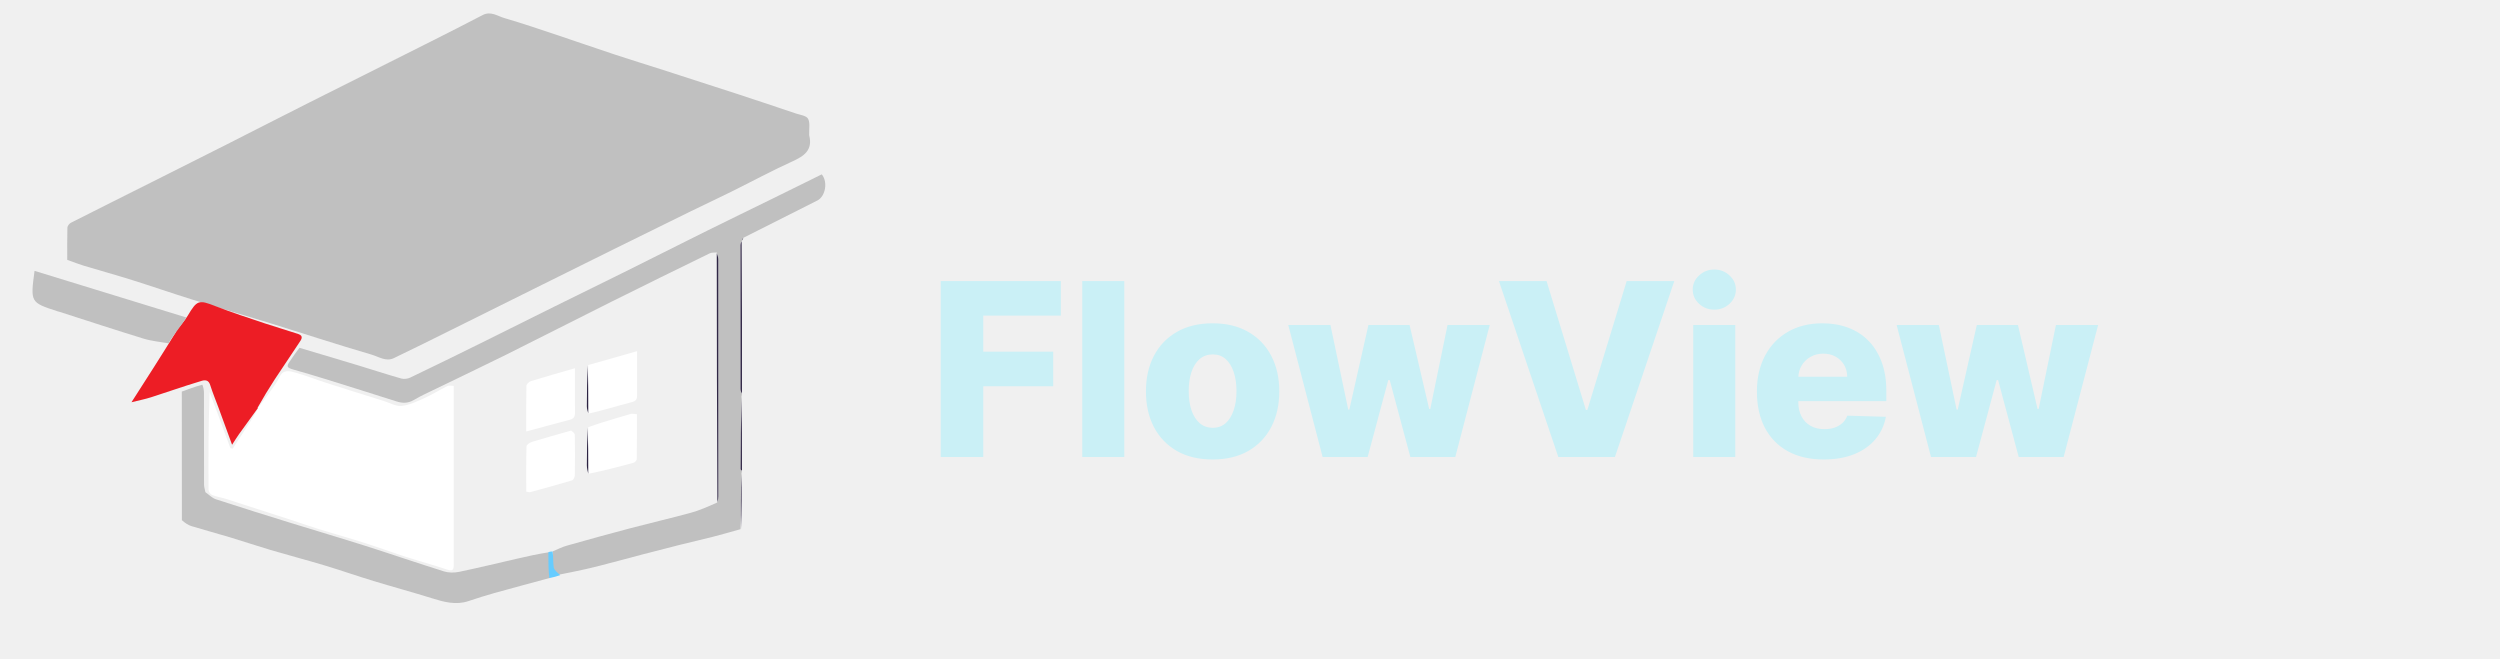
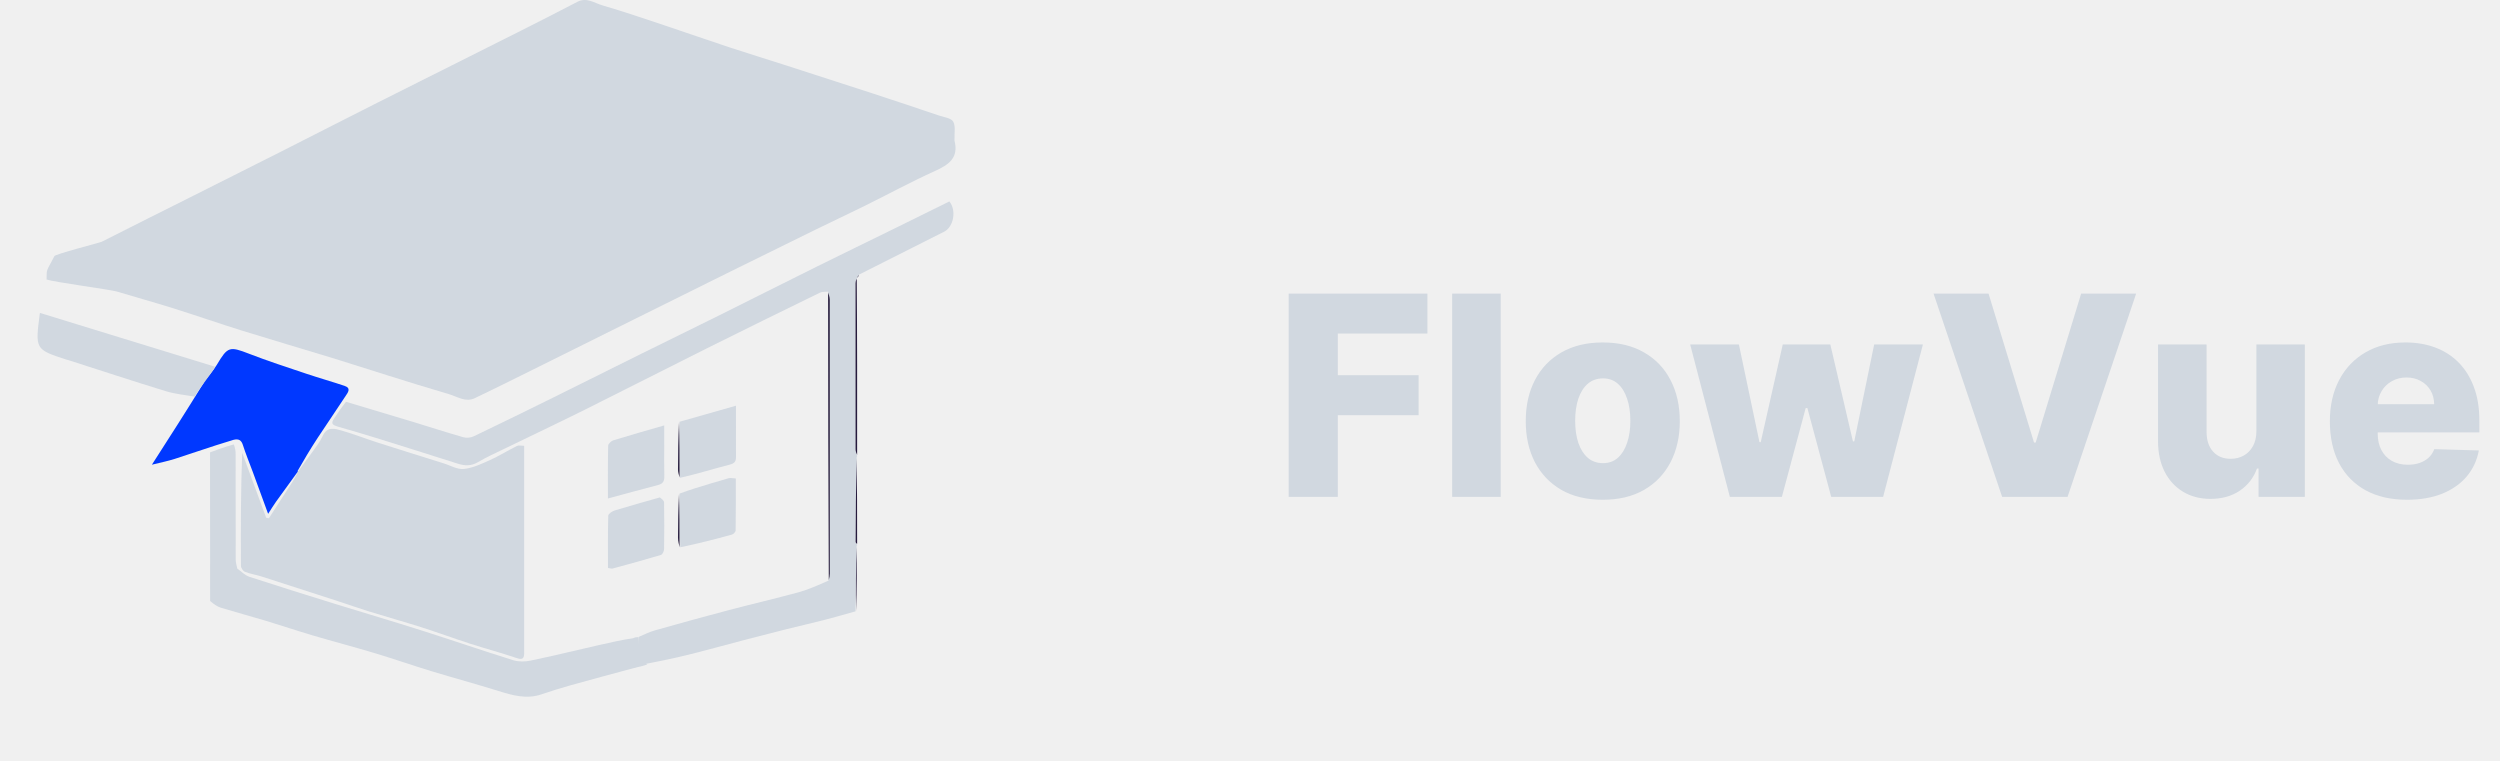
- <svg xmlns="http://www.w3.org/2000/svg" width="186" height="49" viewBox="0 0 186 49" fill="none">
-   <path d="M69.991 34V20.909H78.927V23.479H73.155V26.163H78.358V28.739H73.155V34H69.991ZM83.646 20.909V34H80.52V20.909H83.646ZM90.218 34.185C89.187 34.185 88.301 33.974 87.559 33.553C86.822 33.126 86.253 32.534 85.853 31.776C85.456 31.013 85.258 30.129 85.258 29.123C85.258 28.113 85.456 27.229 85.853 26.47C86.253 25.707 86.822 25.115 87.559 24.693C88.301 24.267 89.187 24.054 90.218 24.054C91.25 24.054 92.134 24.267 92.871 24.693C93.613 25.115 94.181 25.707 94.578 26.47C94.978 27.229 95.179 28.113 95.179 29.123C95.179 30.129 94.978 31.013 94.578 31.776C94.181 32.534 93.613 33.126 92.871 33.553C92.134 33.974 91.25 34.185 90.218 34.185ZM90.238 31.827C90.613 31.827 90.93 31.712 91.19 31.482C91.45 31.251 91.648 30.932 91.784 30.523C91.925 30.114 91.995 29.641 91.995 29.104C91.995 28.558 91.925 28.081 91.784 27.672C91.648 27.263 91.45 26.943 91.19 26.713C90.93 26.483 90.613 26.368 90.238 26.368C89.85 26.368 89.522 26.483 89.253 26.713C88.989 26.943 88.787 27.263 88.646 27.672C88.51 28.081 88.441 28.558 88.441 29.104C88.441 29.641 88.51 30.114 88.646 30.523C88.787 30.932 88.989 31.251 89.253 31.482C89.522 31.712 89.85 31.827 90.238 31.827ZM98.403 34L95.847 24.182H98.985L100.308 30.472H100.391L101.81 24.182H104.872L106.33 30.427H106.413L107.697 24.182H110.836L108.273 34H104.93L103.396 28.279H103.287L101.753 34H98.403ZM115.063 20.909L117.99 30.497H118.099L121.026 20.909H124.568L120.151 34H115.938L111.521 20.909H115.063ZM125.977 34V24.182H129.103V34H125.977ZM127.543 23.038C127.104 23.038 126.727 22.893 126.412 22.603C126.096 22.309 125.939 21.955 125.939 21.542C125.939 21.133 126.096 20.783 126.412 20.494C126.727 20.2 127.104 20.053 127.543 20.053C127.986 20.053 128.363 20.2 128.675 20.494C128.99 20.783 129.148 21.133 129.148 21.542C129.148 21.955 128.99 22.309 128.675 22.603C128.363 22.893 127.986 23.038 127.543 23.038ZM135.682 34.185C134.655 34.185 133.768 33.983 133.023 33.578C132.281 33.169 131.71 32.587 131.31 31.833C130.913 31.075 130.715 30.173 130.715 29.129C130.715 28.115 130.915 27.229 131.316 26.47C131.717 25.707 132.281 25.115 133.01 24.693C133.739 24.267 134.597 24.054 135.586 24.054C136.285 24.054 136.924 24.163 137.504 24.38C138.083 24.597 138.584 24.919 139.006 25.345C139.428 25.771 139.756 26.298 139.99 26.924C140.224 27.546 140.342 28.26 140.342 29.065V29.845H131.808V28.03H137.433C137.429 27.697 137.35 27.401 137.197 27.141C137.043 26.881 136.832 26.679 136.564 26.534C136.3 26.385 135.995 26.31 135.65 26.31C135.3 26.31 134.987 26.389 134.71 26.547C134.433 26.7 134.214 26.911 134.052 27.18C133.89 27.444 133.805 27.744 133.796 28.081V29.928C133.796 30.329 133.875 30.68 134.033 30.983C134.19 31.281 134.414 31.514 134.704 31.68C134.994 31.846 135.339 31.929 135.739 31.929C136.016 31.929 136.268 31.891 136.494 31.814C136.719 31.737 136.913 31.624 137.075 31.475C137.237 31.326 137.359 31.143 137.44 30.925L140.31 31.009C140.19 31.652 139.928 32.212 139.523 32.69C139.123 33.163 138.597 33.531 137.945 33.795C137.293 34.055 136.538 34.185 135.682 34.185ZM143.667 34L141.11 24.182H144.249L145.572 30.472H145.655L147.074 24.182H150.136L151.593 30.427H151.676L152.961 24.182H156.1L153.536 34H150.193L148.659 28.279H148.551L147.017 34H143.667Z" fill="#CAF0F6" />
-   <path d="M49.351 5.21C51.233 5.823 53.077 6.41 54.917 7.011C56.351 7.478 57.781 7.96 59.21 8.442C59.529 8.549 59.987 8.602 60.116 8.831C60.284 9.128 60.187 9.575 60.203 9.958C60.205 9.995 60.196 10.033 60.205 10.068C60.482 11.176 59.825 11.613 58.939 12.015C57.409 12.709 55.929 13.511 54.422 14.257C53.399 14.764 52.363 15.246 51.338 15.748C49.465 16.665 47.595 17.587 45.726 18.511C43.693 19.517 41.661 20.527 39.63 21.536C37.652 22.518 35.676 23.503 33.698 24.484C32.234 25.209 30.774 25.943 29.299 26.646C28.71 26.926 28.175 26.537 27.635 26.381C26.317 25.998 25.007 25.585 23.696 25.177C22.491 24.802 21.292 24.409 20.085 24.04C18.168 23.453 16.242 22.892 14.328 22.296C12.823 21.827 11.335 21.308 9.831 20.837C8.642 20.463 7.439 20.133 6.245 19.772C5.851 19.653 5.467 19.499 5.003 19.334C5.003 18.573 4.991 17.752 5.015 16.931C5.019 16.806 5.16 16.632 5.282 16.57C7.241 15.575 9.208 14.595 11.172 13.61C13.034 12.676 14.896 11.743 16.755 10.803C18.855 9.74 20.949 8.665 23.052 7.606C26.03 6.106 29.015 4.618 31.994 3.12C33.305 2.461 34.614 1.796 35.915 1.118C36.516 0.805 37.013 1.196 37.527 1.345C38.861 1.733 40.178 2.184 41.497 2.623C42.919 3.096 44.333 3.595 45.757 4.064C46.937 4.453 48.126 4.816 49.351 5.21Z" fill="#C0C0C0" />
-   <path d="M19.187 30.367C19.506 29.936 19.832 29.509 20.142 29.072C20.368 28.752 20.618 28.439 20.776 28.086C21.069 27.433 21.576 27.607 22.034 27.737C22.778 27.948 23.499 28.237 24.236 28.474C25.678 28.936 27.123 29.386 28.568 29.838C29.003 29.974 29.456 30.245 29.873 30.201C30.448 30.14 31.012 29.873 31.552 29.63C32.148 29.361 32.706 29.011 33.291 28.72C33.406 28.663 33.572 28.711 33.756 28.711C33.756 29.145 33.756 29.561 33.756 29.977C33.756 33.296 33.756 36.616 33.756 39.936C33.756 40.632 33.755 41.328 33.757 42.024C33.758 42.367 33.692 42.523 33.274 42.38C32.293 42.043 31.287 41.78 30.299 41.462C29.233 41.118 28.182 40.729 27.115 40.389C25.994 40.032 24.861 39.717 23.737 39.37C23.068 39.163 22.409 38.925 21.743 38.708C20.108 38.177 18.473 37.647 16.836 37.124C16.486 37.013 16.116 36.96 15.776 36.827C15.655 36.78 15.518 36.575 15.517 36.441C15.502 34.023 15.506 31.604 15.597 29.159C16.112 30.554 16.628 31.949 17.143 33.344C17.201 33.355 17.258 33.366 17.315 33.377C17.814 32.606 18.315 31.837 18.812 31.066C18.939 30.869 19.055 30.666 19.176 30.417C19.176 30.369 19.187 30.367 19.187 30.367Z" fill="white" />
-   <path d="M41.127 41.018C41.469 40.877 41.801 40.702 42.154 40.602C43.751 40.15 45.351 39.709 46.956 39.285C48.438 38.895 49.932 38.551 51.41 38.147C52.056 37.97 52.674 37.691 53.355 37.39C53.419 37.196 53.443 37.07 53.443 36.944C53.445 31.059 53.446 25.175 53.44 19.291C53.44 19.121 53.364 18.952 53.323 18.783C53.15 18.802 52.954 18.775 52.807 18.847C50.363 20.04 47.92 21.237 45.487 22.451C42.865 23.759 40.258 25.095 37.635 26.401C35.927 27.251 34.202 28.065 32.487 28.899C31.915 29.177 31.331 29.437 30.785 29.76C30.349 30.017 29.942 30.008 29.486 29.862C27.712 29.295 25.934 28.738 24.155 28.185C23.38 27.944 22.6 27.716 21.819 27.493C21.325 27.352 21.289 27.256 21.599 26.831C21.715 26.672 21.817 26.503 21.932 26.343C22.048 26.18 22.171 26.022 22.28 25.875C23.733 26.31 25.17 26.736 26.604 27.17C27.685 27.498 28.759 27.85 29.846 28.16C30.05 28.218 30.325 28.186 30.518 28.094C32.236 27.273 33.945 26.433 35.653 25.589C37.539 24.657 39.419 23.713 41.305 22.779C42.955 21.961 44.612 21.156 46.262 20.336C48.394 19.276 50.518 18.202 52.651 17.144C54.294 16.329 55.946 15.531 57.591 14.723C58.776 14.141 59.958 13.554 61.138 12.972C61.61 13.531 61.415 14.614 60.81 14.918C59 15.826 57.193 16.739 55.322 17.685C55.242 17.782 55.223 17.845 55.205 17.908C55.205 17.908 55.203 17.903 55.171 17.935C55.125 18.055 55.096 18.144 55.096 18.233C55.093 21.802 55.093 25.372 55.098 28.941C55.098 29.077 55.162 29.213 55.197 29.349C55.197 29.369 55.198 29.39 55.166 29.473C55.122 31.32 55.109 33.104 55.103 34.888C55.103 34.95 55.164 35.012 55.197 35.074C55.197 35.095 55.198 35.115 55.166 35.199C55.121 36.631 55.108 38.001 55.096 39.37C54.434 39.554 53.774 39.75 53.108 39.92C52.271 40.135 51.427 40.325 50.588 40.535C49.662 40.766 48.738 41.005 47.814 41.247C46.657 41.55 45.506 41.873 44.345 42.161C43.418 42.391 42.48 42.581 41.459 42.782C41.291 42.588 41.159 42.405 41.141 42.212C41.104 41.817 41.128 41.416 41.127 41.018Z" fill="#C0C0C0" />
-   <path d="M40.914 42.998C39.536 43.372 38.155 43.738 36.78 44.123C36.136 44.302 35.499 44.505 34.865 44.718C33.908 45.041 33.012 44.784 32.1 44.499C30.669 44.053 29.22 43.662 27.785 43.225C26.562 42.852 25.355 42.43 24.131 42.062C22.795 41.66 21.445 41.307 20.108 40.912C19.103 40.615 18.112 40.278 17.109 39.976C16.157 39.689 15.196 39.434 14.246 39.144C13.997 39.068 13.773 38.913 13.532 38.703C13.526 35.452 13.526 32.292 13.526 29.133C14.011 28.952 14.496 28.772 15.056 28.62C15.146 28.847 15.174 29.046 15.174 29.244C15.177 31.513 15.173 33.781 15.181 36.05C15.181 36.24 15.247 36.43 15.283 36.62C15.541 36.799 15.775 37.052 16.061 37.146C17.934 37.759 19.817 38.343 21.7 38.927C23.519 39.491 25.347 40.028 27.163 40.605C29.127 41.229 31.076 41.901 33.044 42.515C33.386 42.622 33.8 42.62 34.155 42.546C35.607 42.243 37.05 41.892 38.496 41.56C39.27 41.382 40.045 41.207 40.865 41.085C40.912 41.759 40.913 42.378 40.914 42.998Z" fill="#C0C0C0" />
-   <path d="M13.094 24.63C13.387 24.251 13.723 23.898 13.966 23.49C14.662 22.319 14.78 22.293 16.029 22.777C17.24 23.247 18.478 23.648 19.709 24.062C20.533 24.339 21.37 24.574 22.194 24.851C22.637 25 22.394 25.292 22.259 25.498C21.668 26.407 21.047 27.297 20.454 28.205C20.004 28.893 19.58 29.598 19.166 30.331C19.187 30.367 19.176 30.369 19.177 30.375C18.713 31.019 18.245 31.656 17.785 32.298C17.621 32.527 17.476 32.77 17.267 33.091C16.913 32.124 16.596 31.253 16.276 30.384C16.063 29.806 15.825 29.235 15.639 28.649C15.472 28.124 15.07 28.318 14.801 28.399C13.609 28.756 12.436 29.176 11.249 29.554C10.796 29.698 10.325 29.791 9.782 29.927C10.928 28.142 12.032 26.423 13.111 24.664C13.086 24.622 13.094 24.63 13.094 24.63Z" fill="#ED1D25" />
-   <path d="M42.493 32.034C42.616 32.129 42.764 32.239 42.766 32.35C42.784 33.357 42.784 34.363 42.767 35.37C42.765 35.498 42.661 35.71 42.562 35.74C41.528 36.05 40.486 36.332 39.444 36.616C39.38 36.633 39.302 36.598 39.153 36.577C39.153 35.455 39.14 34.332 39.172 33.21C39.175 33.09 39.425 32.922 39.59 32.872C40.538 32.581 41.496 32.32 42.493 32.034Z" fill="white" />
-   <path d="M42.777 28.59C42.777 29.321 42.765 29.998 42.782 30.674C42.79 30.976 42.7 31.152 42.395 31.231C41.337 31.507 40.284 31.796 39.151 32.102C39.151 30.919 39.14 29.811 39.166 28.704C39.169 28.582 39.358 28.4 39.496 28.357C40.561 28.028 41.635 27.727 42.777 27.396C42.777 27.818 42.777 28.177 42.777 28.59Z" fill="white" />
-   <path d="M43.762 27.161C44.936 26.827 46.11 26.493 47.397 26.127C47.397 26.494 47.397 26.795 47.397 27.096C47.397 27.866 47.391 28.637 47.399 29.407C47.401 29.702 47.325 29.838 46.991 29.923C45.924 30.193 44.875 30.533 43.793 30.771C43.765 29.518 43.764 28.34 43.762 27.161Z" fill="white" />
-   <path d="M43.762 31.786C44.098 31.67 44.431 31.547 44.77 31.442C45.489 31.219 46.208 31.001 46.931 30.795C47.047 30.763 47.183 30.804 47.386 30.816C47.386 31.938 47.391 33.048 47.375 34.157C47.374 34.251 47.241 34.398 47.143 34.425C46.05 34.727 44.952 35.01 43.81 35.245C43.764 34.056 43.763 32.921 43.762 31.786Z" fill="white" />
-   <path d="M12.558 25.546C11.935 25.436 11.289 25.38 10.681 25.194C8.588 24.553 6.508 23.867 4.423 23.198C4.373 23.183 4.321 23.174 4.271 23.158C2.259 22.502 2.259 22.501 2.57 20.151C6.259 21.287 10.149 22.478 13.856 23.619C13.581 24.115 12.921 24.885 12.566 25.494C12.563 25.551 12.553 25.541 12.558 25.546Z" fill="#C0C0C0" />
-   <path d="M53.327 18.835C53.364 18.952 53.44 19.121 53.44 19.291C53.446 25.175 53.445 31.059 53.443 36.944C53.443 37.07 53.419 37.196 53.373 37.354C53.338 31.219 53.334 25.052 53.327 18.835Z" fill="#302746" />
-   <path d="M55.199 29.298C55.162 29.213 55.098 29.077 55.098 28.941C55.093 25.372 55.093 21.802 55.096 18.233C55.096 18.144 55.124 18.055 55.174 17.935C55.205 21.684 55.203 25.465 55.199 29.298Z" fill="#261B3D" />
-   <path d="M55.199 35.023C55.164 35.012 55.103 34.95 55.103 34.888C55.109 33.104 55.122 31.32 55.165 29.504C55.199 31.306 55.2 33.139 55.199 35.023Z" fill="#261B3D" />
-   <path d="M40.869 43.009C40.799 42.385 40.797 41.765 40.798 41.094C40.885 41.039 40.968 41.035 41.113 41.027C41.177 41.422 41.135 41.823 41.2 42.218C41.232 42.412 41.464 42.595 41.678 42.79C41.479 42.869 41.208 42.941 40.869 43.009Z" fill="#66CCFF" />
-   <path d="M55.131 39.34C55.108 38.001 55.121 36.631 55.165 35.23C55.186 36.569 55.176 37.94 55.131 39.34Z" fill="#261B3D" />
-   <path d="M43.728 27.191C43.764 28.34 43.765 29.518 43.766 30.751C43.729 30.614 43.662 30.424 43.662 30.233C43.663 29.229 43.681 28.225 43.728 27.191Z" fill="#2C2343" />
+ <svg xmlns="http://www.w3.org/2000/svg" width="161" height="49" viewBox="0 0 161 49" fill="none">
+   <path d="M82.991 32V18.909H91.927V21.479H86.155V24.163H91.358V26.739H86.155V32H82.991ZM96.646 18.909V32H93.52V18.909H96.646ZM103.218 32.185C102.187 32.185 101.301 31.974 100.559 31.553C99.822 31.126 99.253 30.534 98.853 29.776C98.456 29.013 98.258 28.129 98.258 27.123C98.258 26.113 98.456 25.229 98.853 24.47C99.253 23.707 99.822 23.115 100.559 22.693C101.301 22.267 102.187 22.054 103.218 22.054C104.25 22.054 105.134 22.267 105.871 22.693C106.613 23.115 107.181 23.707 107.578 24.47C107.978 25.229 108.179 26.113 108.179 27.123C108.179 28.129 107.978 29.013 107.578 29.776C107.181 30.534 106.613 31.126 105.871 31.553C105.134 31.974 104.25 32.185 103.218 32.185ZM103.238 29.827C103.613 29.827 103.93 29.712 104.19 29.482C104.45 29.251 104.648 28.932 104.784 28.523C104.925 28.114 104.995 27.641 104.995 27.104C104.995 26.558 104.925 26.081 104.784 25.672C104.648 25.263 104.45 24.943 104.19 24.713C103.93 24.483 103.613 24.368 103.238 24.368C102.85 24.368 102.522 24.483 102.253 24.713C101.989 24.943 101.787 25.263 101.646 25.672C101.51 26.081 101.441 26.558 101.441 27.104C101.441 27.641 101.51 28.114 101.646 28.523C101.787 28.932 101.989 29.251 102.253 29.482C102.522 29.712 102.85 29.827 103.238 29.827ZM111.403 32L108.847 22.182H111.985L113.308 28.472H113.391L114.81 22.182H117.872L119.33 28.427H119.413L120.697 22.182H123.836L121.273 32H117.93L116.396 26.279H116.287L114.753 32H111.403ZM128.063 18.909L130.99 28.497H131.099L134.026 18.909H137.568L133.151 32H128.938L124.521 18.909H128.063ZM145.312 27.762V22.182H148.431V32H145.452V30.172H145.35C145.133 30.773 144.762 31.25 144.238 31.604C143.718 31.953 143.089 32.128 142.352 32.128C141.683 32.128 141.095 31.974 140.588 31.668C140.081 31.361 139.687 30.933 139.405 30.383C139.124 29.829 138.981 29.181 138.977 28.44V22.182H142.103V27.826C142.107 28.359 142.248 28.778 142.525 29.085C142.802 29.392 143.179 29.546 143.656 29.546C143.967 29.546 144.246 29.477 144.493 29.341C144.745 29.2 144.943 28.998 145.088 28.734C145.237 28.465 145.312 28.141 145.312 27.762ZM155.01 32.185C153.983 32.185 153.097 31.983 152.351 31.578C151.609 31.169 151.038 30.587 150.638 29.833C150.241 29.075 150.043 28.173 150.043 27.129C150.043 26.115 150.244 25.229 150.644 24.47C151.045 23.707 151.609 23.115 152.338 22.693C153.067 22.267 153.925 22.054 154.914 22.054C155.613 22.054 156.252 22.163 156.832 22.38C157.411 22.597 157.912 22.919 158.334 23.345C158.756 23.771 159.084 24.298 159.318 24.924C159.553 25.546 159.67 26.26 159.67 27.065V27.845H151.136V26.03H156.761C156.757 25.697 156.678 25.401 156.525 25.141C156.371 24.881 156.161 24.679 155.892 24.534C155.628 24.385 155.323 24.31 154.978 24.31C154.629 24.31 154.315 24.389 154.038 24.547C153.761 24.7 153.542 24.911 153.38 25.18C153.218 25.444 153.133 25.744 153.124 26.081V27.928C153.124 28.329 153.203 28.68 153.361 28.983C153.518 29.281 153.742 29.514 154.032 29.68C154.322 29.846 154.667 29.929 155.067 29.929C155.344 29.929 155.596 29.891 155.822 29.814C156.048 29.737 156.241 29.624 156.403 29.475C156.565 29.326 156.687 29.143 156.768 28.925L159.638 29.009C159.518 29.652 159.256 30.212 158.852 30.69C158.451 31.163 157.925 31.531 157.273 31.796C156.621 32.055 155.866 32.185 155.01 32.185Z" fill="#D1D8E0" />
+   <path d="M50.619 4.21C52.501 4.823 54.345 5.41 56.185 6.011C57.619 6.478 59.049 6.96 60.478 7.442C60.797 7.549 61.255 7.602 61.384 7.831C61.552 8.128 61.455 8.575 61.471 8.958C61.473 8.995 61.464 9.033 61.472 9.068C61.75 10.176 61.093 10.613 60.207 11.015C58.677 11.709 57.197 12.511 55.69 13.257C54.667 13.764 53.631 14.246 52.606 14.748C50.733 15.665 48.863 16.587 46.994 17.511C44.961 18.517 42.929 19.527 40.898 20.536C38.92 21.518 36.944 22.503 34.966 23.484C33.502 24.209 32.042 24.943 30.567 25.646C29.978 25.926 29.444 25.537 28.903 25.381C27.585 24.998 26.275 24.585 24.964 24.177C23.759 23.802 22.56 23.409 21.354 23.04C19.436 22.453 17.51 21.892 15.595 21.296C14.091 20.827 12.603 20.308 11.1 19.837C9.91 19.463 8.707 19.133 7.513 18.772C7.119 18.653 3.464 18.165 3 18C3 17.239 3 17.5 3.5 16.5C3.504 16.374 6.428 15.632 6.55 15.57C8.509 14.575 10.476 13.595 12.44 12.61C14.302 11.676 16.164 10.743 18.023 9.803C20.123 8.74 22.217 7.665 24.32 6.606C27.298 5.106 30.283 3.618 33.262 2.12C34.573 1.461 35.882 0.796 37.183 0.118C37.784 -0.195 38.281 0.196 38.795 0.345C40.13 0.733 41.446 1.184 42.765 1.623C44.187 2.096 45.601 2.595 47.025 3.064C48.205 3.453 49.394 3.816 50.619 4.21Z" fill="#D1D8E0" />
+   <path d="M19.188 30.367C19.506 29.936 19.833 29.509 20.142 29.072C20.368 28.752 20.618 28.439 20.776 28.086C21.069 27.433 21.576 27.607 22.034 27.737C22.778 27.949 23.499 28.238 24.236 28.474C25.678 28.936 27.124 29.386 28.569 29.838C29.003 29.974 29.456 30.246 29.873 30.201C30.448 30.14 31.012 29.873 31.552 29.63C32.148 29.361 32.706 29.011 33.292 28.72C33.406 28.663 33.572 28.711 33.757 28.711C33.757 29.145 33.757 29.561 33.757 29.977C33.757 33.296 33.757 36.616 33.757 39.936C33.757 40.632 33.755 41.328 33.757 42.024C33.758 42.367 33.692 42.523 33.274 42.38C32.293 42.043 31.287 41.78 30.299 41.462C29.233 41.118 28.182 40.729 27.115 40.389C25.994 40.032 24.861 39.717 23.737 39.37C23.068 39.163 22.409 38.925 21.743 38.709C20.108 38.177 18.473 37.647 16.836 37.124C16.486 37.013 16.116 36.961 15.777 36.827C15.655 36.78 15.518 36.575 15.517 36.441C15.502 34.023 15.506 31.604 15.597 29.159C16.112 30.554 16.628 31.949 17.143 33.344C17.201 33.355 17.258 33.366 17.315 33.377C17.815 32.606 18.315 31.837 18.812 31.066C18.939 30.869 19.055 30.666 19.176 30.417C19.176 30.369 19.188 30.367 19.188 30.367Z" fill="#D1D8E0" />
+   <path d="M41.127 41.018C41.469 40.877 41.801 40.702 42.154 40.602C43.751 40.15 45.351 39.709 46.956 39.285C48.437 38.895 49.932 38.551 51.41 38.147C52.056 37.97 52.674 37.691 53.355 37.39C53.419 37.196 53.443 37.07 53.443 36.944C53.445 31.059 53.446 25.175 53.44 19.291C53.44 19.121 53.364 18.952 53.323 18.783C53.15 18.802 52.954 18.775 52.807 18.847C50.363 20.04 47.92 21.237 45.487 22.451C42.865 23.759 40.257 25.095 37.634 26.401C35.927 27.251 34.202 28.065 32.486 28.899C31.915 29.177 31.331 29.437 30.785 29.76C30.349 30.017 29.942 30.008 29.486 29.862C27.712 29.295 25.934 28.738 24.155 28.185C23.38 27.944 22.6 27.716 21.819 27.493C21.325 27.352 21.289 27.256 21.599 26.831C21.714 26.672 21.817 26.503 21.931 26.343C22.048 26.18 22.171 26.022 22.28 25.875C23.733 26.31 25.17 26.736 26.603 27.17C27.685 27.498 28.759 27.85 29.846 28.16C30.049 28.218 30.324 28.186 30.518 28.094C32.236 27.273 33.945 26.433 35.653 25.589C37.539 24.657 39.419 23.713 41.305 22.779C42.955 21.961 44.612 21.156 46.262 20.336C48.394 19.276 50.518 18.202 52.651 17.144C54.294 16.329 55.945 15.531 57.591 14.723C58.776 14.141 59.958 13.554 61.138 12.972C61.61 13.531 61.415 14.614 60.81 14.918C59 15.826 57.193 16.739 55.322 17.685C55.242 17.782 55.223 17.845 55.205 17.908C55.205 17.908 55.203 17.903 55.171 17.935C55.124 18.055 55.096 18.144 55.096 18.233C55.093 21.802 55.092 25.372 55.098 28.941C55.098 29.077 55.162 29.213 55.197 29.349C55.197 29.369 55.198 29.39 55.166 29.473C55.122 31.32 55.109 33.104 55.103 34.888C55.102 34.95 55.164 35.012 55.197 35.074C55.197 35.095 55.198 35.115 55.166 35.199C55.121 36.631 55.108 38.001 55.096 39.37C54.434 39.554 53.774 39.75 53.108 39.92C52.271 40.135 51.426 40.325 50.587 40.535C49.662 40.766 48.737 41.005 47.814 41.247C46.657 41.55 45.506 41.873 44.345 42.161C43.418 42.391 42.48 42.581 41.459 42.782C41.29 42.588 41.159 42.405 41.141 42.212C41.104 41.817 41.128 41.416 41.127 41.018Z" fill="#D1D8E0" />
+   <path d="M40.914 42.998C39.536 43.372 38.155 43.738 36.779 44.123C36.136 44.302 35.498 44.505 34.865 44.718C33.908 45.041 33.012 44.784 32.1 44.499C30.668 44.053 29.22 43.662 27.785 43.225C26.562 42.852 25.354 42.43 24.13 42.062C22.795 41.66 21.445 41.307 20.107 40.912C19.103 40.615 18.111 40.278 17.109 39.976C16.157 39.689 15.196 39.434 14.245 39.144C13.997 39.068 13.773 38.913 13.532 38.703C13.526 35.452 13.526 32.292 13.526 29.133C14.011 28.952 14.496 28.772 15.056 28.62C15.146 28.847 15.174 29.046 15.174 29.244C15.177 31.513 15.173 33.781 15.18 36.05C15.181 36.24 15.247 36.43 15.282 36.62C15.541 36.799 15.775 37.052 16.061 37.146C17.934 37.759 19.817 38.343 21.699 38.927C23.519 39.491 25.347 40.028 27.162 40.605C29.127 41.229 31.076 41.901 33.044 42.515C33.386 42.622 33.799 42.62 34.154 42.546C35.607 42.243 37.049 41.892 38.496 41.56C39.27 41.382 40.045 41.207 40.865 41.085C40.912 41.759 40.913 42.378 40.914 42.998Z" fill="#D1D8E0" />
+   <path d="M13.094 24.63C13.387 24.251 13.723 23.898 13.966 23.49C14.662 22.319 14.78 22.293 16.029 22.777C17.24 23.247 18.478 23.648 19.709 24.062C20.533 24.339 21.37 24.574 22.194 24.851C22.637 25 22.394 25.292 22.259 25.498C21.668 26.407 21.047 27.297 20.454 28.205C20.004 28.893 19.58 29.598 19.166 30.331C19.187 30.367 19.176 30.369 19.177 30.375C18.713 31.019 18.245 31.656 17.785 32.298C17.621 32.527 17.476 32.77 17.267 33.091C16.913 32.124 16.596 31.253 16.276 30.384C16.063 29.806 15.825 29.235 15.639 28.649C15.472 28.124 15.07 28.318 14.801 28.399C13.609 28.756 12.436 29.176 11.249 29.554C10.796 29.698 10.325 29.791 9.782 29.927C10.928 28.142 12.032 26.423 13.111 24.664C13.086 24.622 13.094 24.63 13.094 24.63Z" fill="#0038FF" />
+   <path d="M42.493 32.034C42.616 32.129 42.764 32.239 42.766 32.35C42.784 33.357 42.784 34.363 42.767 35.37C42.765 35.498 42.661 35.71 42.562 35.74C41.528 36.05 40.486 36.332 39.444 36.616C39.38 36.633 39.302 36.598 39.153 36.577C39.153 35.455 39.14 34.332 39.172 33.21C39.175 33.09 39.425 32.922 39.59 32.872C40.538 32.581 41.496 32.32 42.493 32.034Z" fill="#D1D8E0" />
+   <path d="M42.777 28.59C42.777 29.321 42.765 29.998 42.782 30.674C42.79 30.976 42.699 31.152 42.394 31.231C41.337 31.507 40.284 31.796 39.151 32.102C39.151 30.919 39.14 29.811 39.166 28.704C39.168 28.582 39.358 28.4 39.496 28.357C40.561 28.028 41.634 27.727 42.777 27.396C42.777 27.818 42.777 28.177 42.777 28.59Z" fill="#D1D8E0" />
+   <path d="M43.762 27.161C44.936 26.827 46.11 26.493 47.397 26.127C47.397 26.494 47.397 26.795 47.397 27.096C47.397 27.866 47.391 28.637 47.399 29.407C47.402 29.702 47.325 29.838 46.991 29.923C45.924 30.193 44.875 30.533 43.793 30.771C43.766 29.518 43.764 28.34 43.762 27.161Z" fill="#D1D8E0" />
+   <path d="M43.762 31.786C44.098 31.67 44.431 31.547 44.77 31.442C45.489 31.219 46.209 31.001 46.932 30.795C47.047 30.763 47.183 30.804 47.386 30.816C47.386 31.938 47.392 33.048 47.375 34.157C47.374 34.251 47.241 34.398 47.144 34.425C46.05 34.727 44.952 35.01 43.81 35.245C43.764 34.056 43.763 32.921 43.762 31.786Z" fill="#D1D8E0" />
+   <path d="M12.558 25.546C11.935 25.436 11.289 25.38 10.682 25.194C8.588 24.553 6.508 23.867 4.423 23.198C4.373 23.183 4.321 23.174 4.272 23.158C2.259 22.501 2.259 22.501 2.57 20.151C6.26 21.287 10.149 22.478 13.856 23.619C13.581 24.115 12.921 24.885 12.566 25.494C12.564 25.551 12.553 25.54 12.558 25.546Z" fill="#D1D8E0" />
+   <path d="M53.327 18.835C53.364 18.952 53.44 19.122 53.44 19.291C53.446 25.175 53.445 31.059 53.443 36.944C53.443 37.07 53.419 37.196 53.373 37.354C53.338 31.219 53.334 25.053 53.327 18.835Z" fill="#302746" />
+   <path d="M55.199 29.298C55.162 29.213 55.098 29.077 55.098 28.941C55.092 25.372 55.093 21.802 55.096 18.233C55.096 18.144 55.124 18.055 55.174 17.935C55.205 21.684 55.203 25.465 55.199 29.298Z" fill="#261B3D" />
+   <path d="M55.199 35.023C55.164 35.012 55.102 34.95 55.102 34.888C55.109 33.104 55.122 31.32 55.165 29.504C55.198 31.306 55.2 33.139 55.199 35.023Z" fill="#261B3D" />
+   <path d="M40.869 43.009C40.799 42.385 40.797 41.765 40.798 41.094C40.885 41.039 40.968 41.035 41.113 41.027C41.177 41.422 41.135 41.823 41.2 42.218C41.232 42.412 41.464 42.595 41.678 42.789C41.479 42.868 41.208 42.941 40.869 43.009Z" fill="#D1D8E0" />
+   <path d="M55.13 39.34C55.108 38.001 55.121 36.631 55.165 35.23C55.186 36.569 55.176 37.94 55.13 39.34Z" fill="#261B3D" />
+   <path d="M43.728 27.191C43.764 28.34 43.766 29.519 43.766 30.751C43.729 30.614 43.662 30.424 43.662 30.233C43.663 29.229 43.681 28.225 43.728 27.191Z" fill="#2C2343" />
  <path d="M43.728 31.815C43.763 32.921 43.764 34.056 43.764 35.243C43.727 35.069 43.662 34.845 43.662 34.621C43.662 33.696 43.681 32.77 43.728 31.815Z" fill="#2C2343" />
-   <path d="M55.232 17.889C55.223 17.845 55.242 17.782 55.288 17.702C55.297 17.746 55.278 17.808 55.232 17.889Z" fill="#261B3D" />
+   <path d="M55.232 17.889C55.223 17.845 55.242 17.782 55.288 17.701C55.297 17.745 55.278 17.808 55.232 17.889Z" fill="#261B3D" />
</svg>
